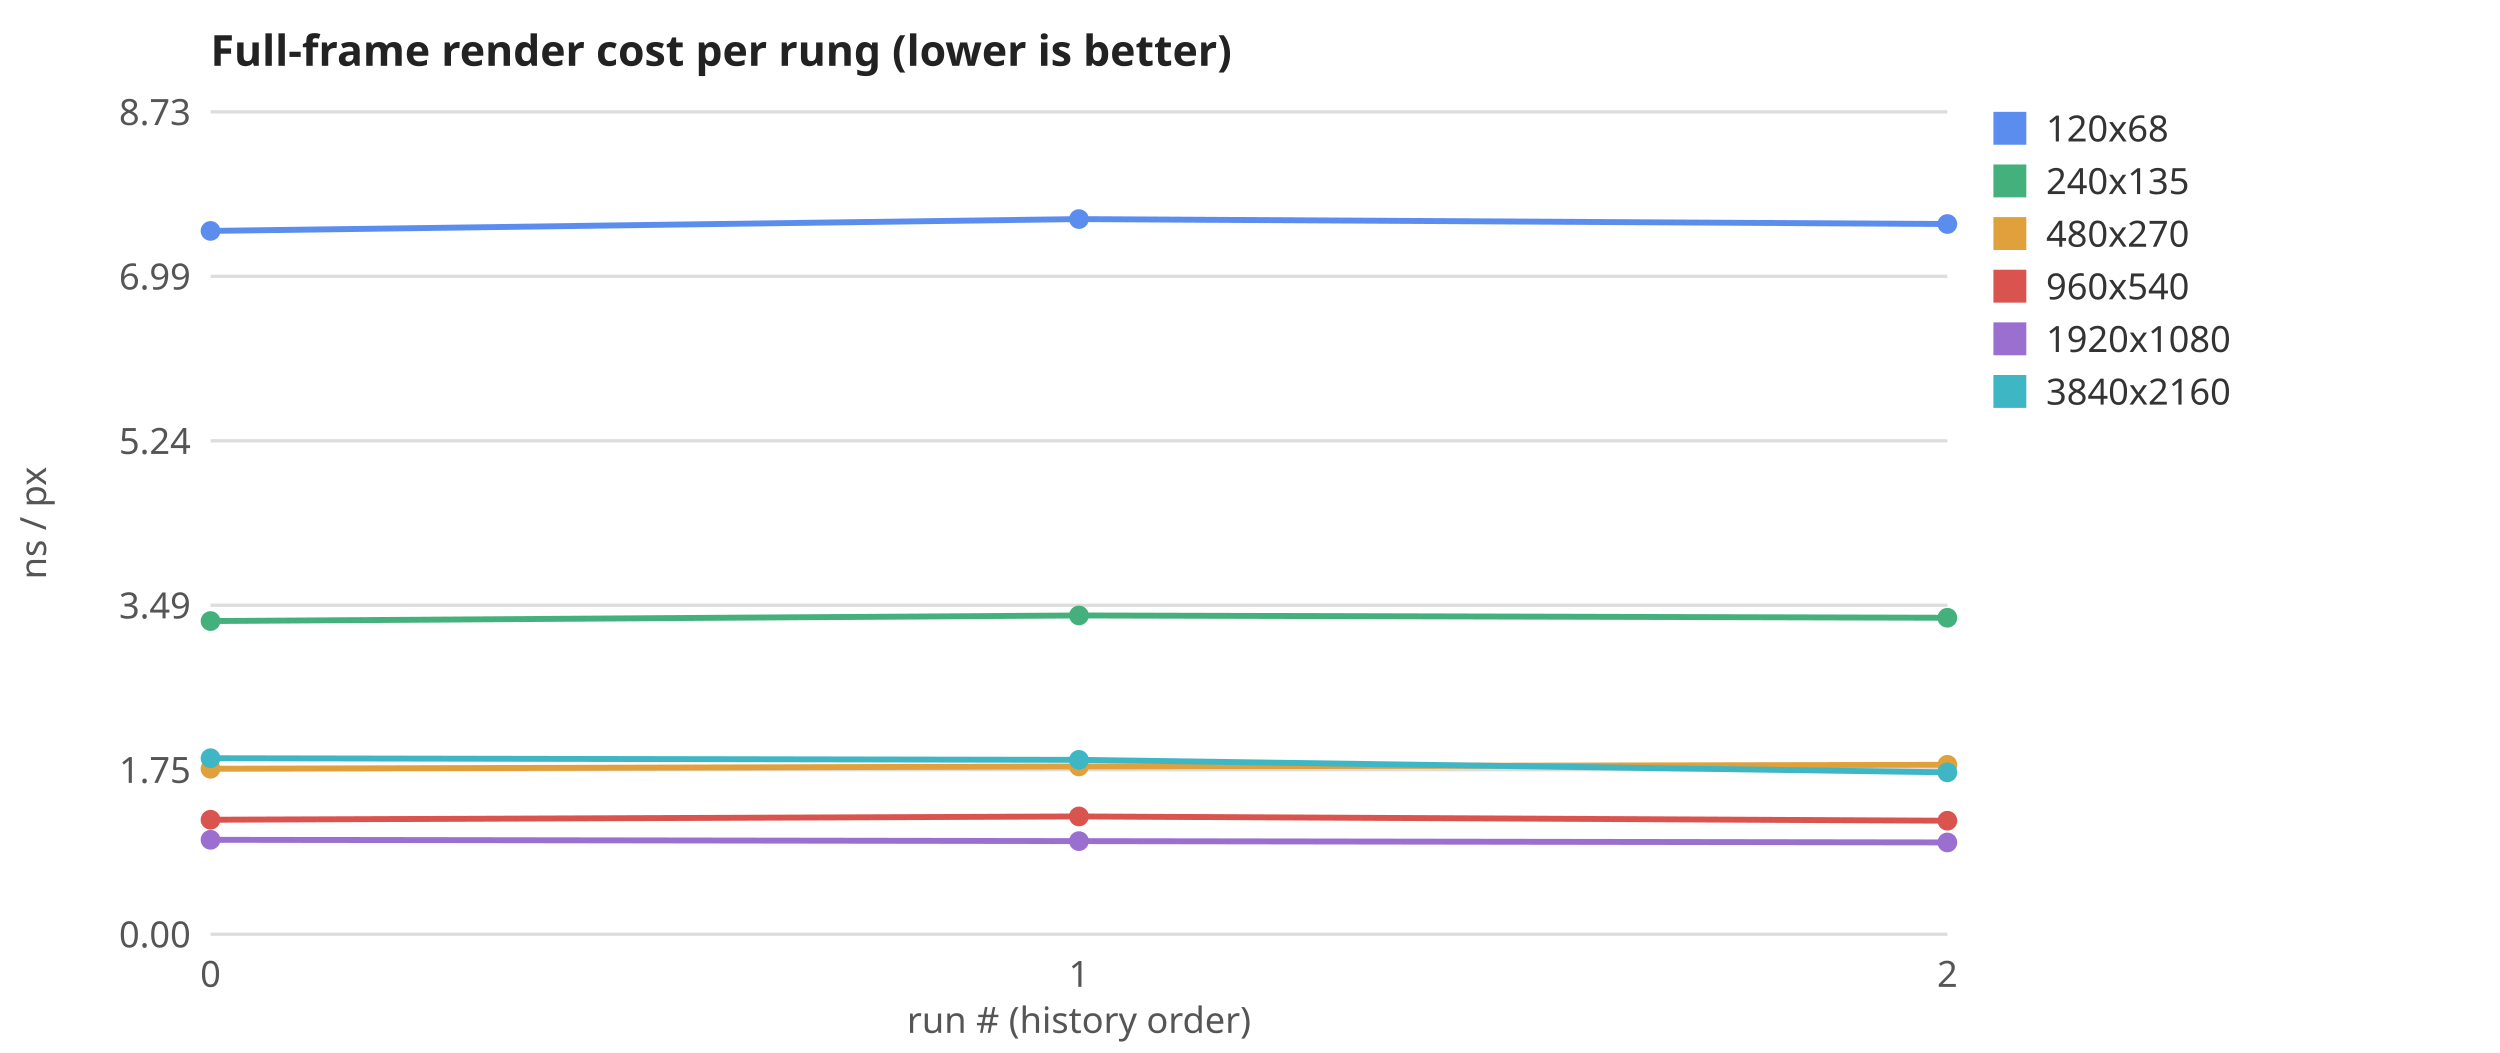
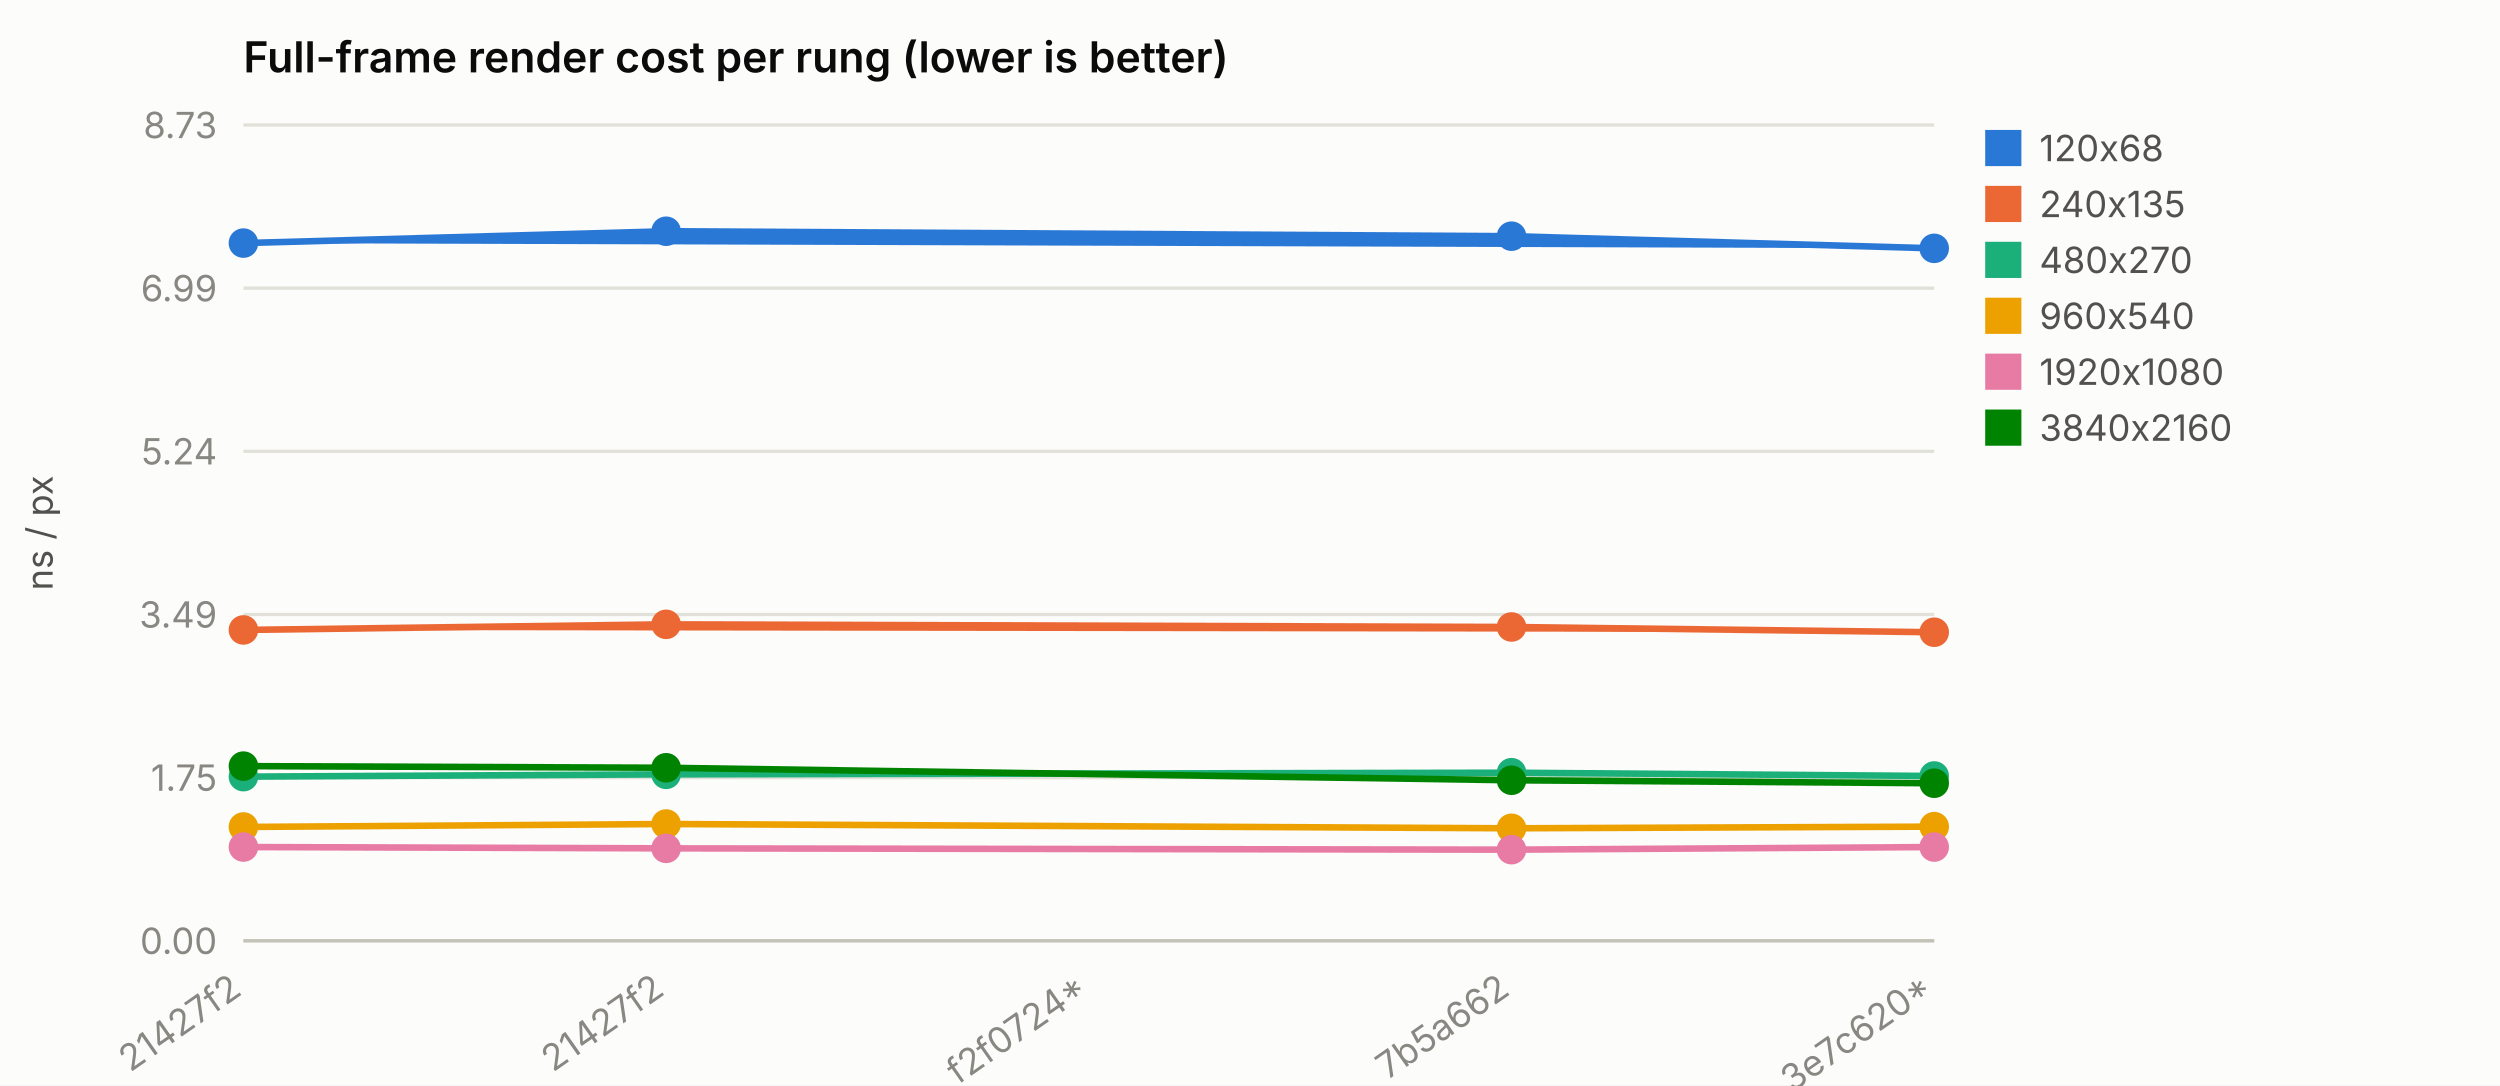
- <svg xmlns="http://www.w3.org/2000/svg" width="760" height="320" font-family="system-ui,sans-serif" font-size="11">
-   <rect width="760" height="320" fill="#ffffff" />
-   <text x="64" y="20" font-size="13" font-weight="600" fill="#222">Full-frame render cost per rung (lower is better)</text>
-   <line x1="64" y1="284.0" x2="592" y2="284.0" stroke="#dddddd" stroke-width="1" />
-   <text x="58" y="288.0" text-anchor="end" fill="#555">0.00</text>
-   <line x1="64" y1="234.0" x2="592" y2="234.0" stroke="#dddddd" stroke-width="1" />
-   <text x="58" y="238.0" text-anchor="end" fill="#555">1.75</text>
-   <line x1="64" y1="184.0" x2="592" y2="184.0" stroke="#dddddd" stroke-width="1" />
-   <text x="58" y="188.0" text-anchor="end" fill="#555">3.49</text>
-   <line x1="64" y1="134.0" x2="592" y2="134.0" stroke="#dddddd" stroke-width="1" />
-   <text x="58" y="138.0" text-anchor="end" fill="#555">5.24</text>
-   <line x1="64" y1="84.0" x2="592" y2="84.0" stroke="#dddddd" stroke-width="1" />
-   <text x="58" y="88.0" text-anchor="end" fill="#555">6.99</text>
-   <line x1="64" y1="34.0" x2="592" y2="34.0" stroke="#dddddd" stroke-width="1" />
-   <text x="58" y="38.0" text-anchor="end" fill="#555">8.73</text>
-   <text x="64.0" y="300" text-anchor="middle" fill="#555">0</text>
-   <text x="328.0" y="300" text-anchor="middle" fill="#555">1</text>
-   <text x="592.0" y="300" text-anchor="middle" fill="#555">2</text>
-   <text x="328.0" y="314" text-anchor="middle" fill="#555">run # (history order)</text>
-   <text x="14" y="159.0" text-anchor="middle" fill="#555" transform="rotate(-90 14 159.0)">ns / px</text>
-   <polyline points="64.0,70.2 328.0,66.6 592.0,68.1" fill="none" stroke="#5b8def" stroke-width="1.8" />
-   <circle cx="64.0" cy="70.2" r="3" fill="#5b8def" />
-   <circle cx="328.0" cy="66.6" r="3" fill="#5b8def" />
-   <circle cx="592.0" cy="68.1" r="3" fill="#5b8def" />
-   <rect x="606" y="34" width="10" height="10" fill="#5b8def" />
-   <text x="622" y="43" fill="#333">120x68</text>
-   <polyline points="64.0,188.8 328.0,187.1 592.0,187.8" fill="none" stroke="#44b07b" stroke-width="1.8" />
-   <circle cx="64.0" cy="188.8" r="3" fill="#44b07b" />
-   <circle cx="328.0" cy="187.1" r="3" fill="#44b07b" />
-   <circle cx="592.0" cy="187.8" r="3" fill="#44b07b" />
-   <rect x="606" y="50" width="10" height="10" fill="#44b07b" />
-   <text x="622" y="59" fill="#333">240x135</text>
-   <polyline points="64.0,233.7 328.0,233.0 592.0,232.5" fill="none" stroke="#e0a03c" stroke-width="1.8" />
-   <circle cx="64.0" cy="233.7" r="3" fill="#e0a03c" />
-   <circle cx="328.0" cy="233.0" r="3" fill="#e0a03c" />
-   <circle cx="592.0" cy="232.5" r="3" fill="#e0a03c" />
-   <rect x="606" y="66" width="10" height="10" fill="#e0a03c" />
-   <text x="622" y="75" fill="#333">480x270</text>
-   <polyline points="64.0,249.2 328.0,248.2 592.0,249.5" fill="none" stroke="#d9534f" stroke-width="1.8" />
-   <circle cx="64.0" cy="249.2" r="3" fill="#d9534f" />
-   <circle cx="328.0" cy="248.2" r="3" fill="#d9534f" />
-   <circle cx="592.0" cy="249.5" r="3" fill="#d9534f" />
-   <rect x="606" y="82" width="10" height="10" fill="#d9534f" />
-   <text x="622" y="91" fill="#333">960x540</text>
-   <polyline points="64.0,255.3 328.0,255.7 592.0,256.1" fill="none" stroke="#9a6fd0" stroke-width="1.8" />
-   <circle cx="64.0" cy="255.3" r="3" fill="#9a6fd0" />
-   <circle cx="328.0" cy="255.7" r="3" fill="#9a6fd0" />
-   <circle cx="592.0" cy="256.1" r="3" fill="#9a6fd0" />
-   <rect x="606" y="98" width="10" height="10" fill="#9a6fd0" />
-   <text x="622" y="107" fill="#333">1920x1080</text>
-   <polyline points="64.0,230.5 328.0,231.0 592.0,234.8" fill="none" stroke="#3fb6c4" stroke-width="1.8" />
-   <circle cx="64.0" cy="230.5" r="3" fill="#3fb6c4" />
-   <circle cx="328.0" cy="231.0" r="3" fill="#3fb6c4" />
-   <circle cx="592.0" cy="234.8" r="3" fill="#3fb6c4" />
-   <rect x="606" y="114" width="10" height="10" fill="#3fb6c4" />
-   <text x="622" y="123" fill="#333">3840x2160</text>
+ <svg xmlns="http://www.w3.org/2000/svg" viewBox="0 0 760 330" width="760" height="330" role="img" aria-label="Full-frame render cost per rung (lower is better)" font-size="11">
+   <style>
+   .surface { fill: #fcfcfb; }
+   .grid    { stroke: #e1e0d9; stroke-width: 1; }
+   .axis    { stroke: #c3c2b7; stroke-width: 1; }
+   .t-pri   { fill: #0b0b0b; }
+   .t-sec   { fill: #52514e; }
+   .t-mut   { fill: #898781; }
+   text     { font-family: system-ui, -apple-system, "Segoe UI", sans-serif; }
+   .tick    { font-variant-numeric: tabular-nums; }
+   @media (prefers-color-scheme: dark) {
+     .surface { fill: #1a1a19; }
+     .grid    { stroke: #2c2c2a; }
+     .axis    { stroke: #383835; }
+     .t-pri   { fill: #ffffff; }
+     .t-sec   { fill: #c3c2b7; }
+     .t-mut   { fill: #898781; }
+     .s1 { fill: #3987e5; stroke: #3987e5; }
+     .s2 { fill: #d95926; stroke: #d95926; }
+     .s3 { fill: #199e70; stroke: #199e70; }
+     .s4 { fill: #c98500; stroke: #c98500; }
+     .s5 { fill: #d55181; stroke: #d55181; }
+     .s6 { fill: #008300; stroke: #008300; }
+   }
+ 
+   .s1 { fill: #2a78d6; stroke: #2a78d6; }
+   .s2 { fill: #eb6834; stroke: #eb6834; }
+   .s3 { fill: #1baf7a; stroke: #1baf7a; }
+   .s4 { fill: #eda100; stroke: #eda100; }
+   .s5 { fill: #e87ba4; stroke: #e87ba4; }
+   .s6 { fill: #008300; stroke: #008300; }</style>
+   <rect class="surface" width="760" height="330" />
+   <text class="t-pri" x="74" y="22" font-size="13" font-weight="600">Full-frame render cost per rung (lower is better)</text>
+   <line class="grid" x1="74" y1="286.0" x2="588" y2="286.0" />
+   <text class="t-mut tick" x="66" y="290.0" text-anchor="end">0.00</text>
+   <line class="grid" x1="74" y1="236.4" x2="588" y2="236.4" />
+   <text class="t-mut tick" x="66" y="240.4" text-anchor="end">1.75</text>
+   <line class="grid" x1="74" y1="186.8" x2="588" y2="186.8" />
+   <text class="t-mut tick" x="66" y="190.8" text-anchor="end">3.49</text>
+   <line class="grid" x1="74" y1="137.2" x2="588" y2="137.2" />
+   <text class="t-mut tick" x="66" y="141.2" text-anchor="end">5.24</text>
+   <line class="grid" x1="74" y1="87.6" x2="588" y2="87.6" />
+   <text class="t-mut tick" x="66" y="91.6" text-anchor="end">6.99</text>
+   <line class="grid" x1="74" y1="38.0" x2="588" y2="38.0" />
+   <text class="t-mut tick" x="66" y="42.0" text-anchor="end">8.73</text>
+   <line class="axis" x1="74" y1="286.0" x2="588" y2="286.0" />
+   <text class="t-mut tick" x="74.0" y="302" text-anchor="end" transform="rotate(-35 74.0 302)">21427f2</text>
+   <text class="t-mut tick" x="202.5" y="302" text-anchor="end" transform="rotate(-35 202.5 302)">21427f2</text>
+   <text class="t-mut tick" x="331.0" y="302" text-anchor="end" transform="rotate(-35 331.0 302)">f2f0724*</text>
+   <text class="t-mut tick" x="459.5" y="302" text-anchor="end" transform="rotate(-35 459.5 302)">7b5a662</text>
+   <text class="t-mut tick" x="588.0" y="302" text-anchor="end" transform="rotate(-35 588.0 302)">3e7c620*</text>
+   <text class="t-sec" x="16" y="162.0" text-anchor="middle" transform="rotate(-90 16 162.0)">ns / px</text>
+   <polyline class="s1" points="74.0,73.9 202.5,70.3 459.5,71.8 588.0,75.5" fill="none" stroke-width="2" />
+   <circle class="s1" cx="74.0" cy="73.9" r="4" stroke="none" />
+   <circle class="s1" cx="202.5" cy="70.3" r="4" stroke="none" />
+   <circle class="s1" cx="459.5" cy="71.8" r="4" stroke="none" />
+   <circle class="s1" cx="588.0" cy="75.5" r="4" stroke="none" />
+   <rect class="s1" x="604" y="40" width="10" height="10" stroke="none" />
+   <text class="t-sec" x="620" y="49">120x68</text>
+   <polyline class="s2" points="74.0,191.5 202.5,189.8 459.5,190.6 588.0,192.2" fill="none" stroke-width="2" />
+   <circle class="s2" cx="74.0" cy="191.5" r="4" stroke="none" />
+   <circle class="s2" cx="202.5" cy="189.8" r="4" stroke="none" />
+   <circle class="s2" cx="459.5" cy="190.6" r="4" stroke="none" />
+   <circle class="s2" cx="588.0" cy="192.2" r="4" stroke="none" />
+   <rect class="s2" x="604" y="57" width="10" height="10" stroke="none" />
+   <text class="t-sec" x="620" y="66">240x135</text>
+   <polyline class="s3" points="74.0,236.1 202.5,235.4 459.5,234.9 588.0,235.9" fill="none" stroke-width="2" />
+   <circle class="s3" cx="74.0" cy="236.1" r="4" stroke="none" />
+   <circle class="s3" cx="202.5" cy="235.4" r="4" stroke="none" />
+   <circle class="s3" cx="459.5" cy="234.9" r="4" stroke="none" />
+   <circle class="s3" cx="588.0" cy="235.9" r="4" stroke="none" />
+   <rect class="s3" x="604" y="74" width="10" height="10" stroke="none" />
+   <text class="t-sec" x="620" y="83">480x270</text>
+   <polyline class="s4" points="74.0,251.4 202.5,250.5 459.5,251.8 588.0,251.3" fill="none" stroke-width="2" />
+   <circle class="s4" cx="74.0" cy="251.4" r="4" stroke="none" />
+   <circle class="s4" cx="202.5" cy="250.5" r="4" stroke="none" />
+   <circle class="s4" cx="459.5" cy="251.8" r="4" stroke="none" />
+   <circle class="s4" cx="588.0" cy="251.3" r="4" stroke="none" />
+   <rect class="s4" x="604" y="91" width="10" height="10" stroke="none" />
+   <text class="t-sec" x="620" y="100">960x540</text>
+   <polyline class="s5" points="74.0,257.5 202.5,257.9 459.5,258.3 588.0,257.5" fill="none" stroke-width="2" />
+   <circle class="s5" cx="74.0" cy="257.5" r="4" stroke="none" />
+   <circle class="s5" cx="202.5" cy="257.9" r="4" stroke="none" />
+   <circle class="s5" cx="459.5" cy="258.3" r="4" stroke="none" />
+   <circle class="s5" cx="588.0" cy="257.5" r="4" stroke="none" />
+   <rect class="s5" x="604" y="108" width="10" height="10" stroke="none" />
+   <text class="t-sec" x="620" y="117">1920x1080</text>
+   <polyline class="s6" points="74.0,232.9 202.5,233.4 459.5,237.2 588.0,238.1" fill="none" stroke-width="2" />
+   <circle class="s6" cx="74.0" cy="232.9" r="4" stroke="none" />
+   <circle class="s6" cx="202.5" cy="233.4" r="4" stroke="none" />
+   <circle class="s6" cx="459.5" cy="237.2" r="4" stroke="none" />
+   <circle class="s6" cx="588.0" cy="238.1" r="4" stroke="none" />
+   <rect class="s6" x="604" y="125" width="10" height="10" stroke="none" />
+   <text class="t-sec" x="620" y="134">3840x2160</text>
</svg>
